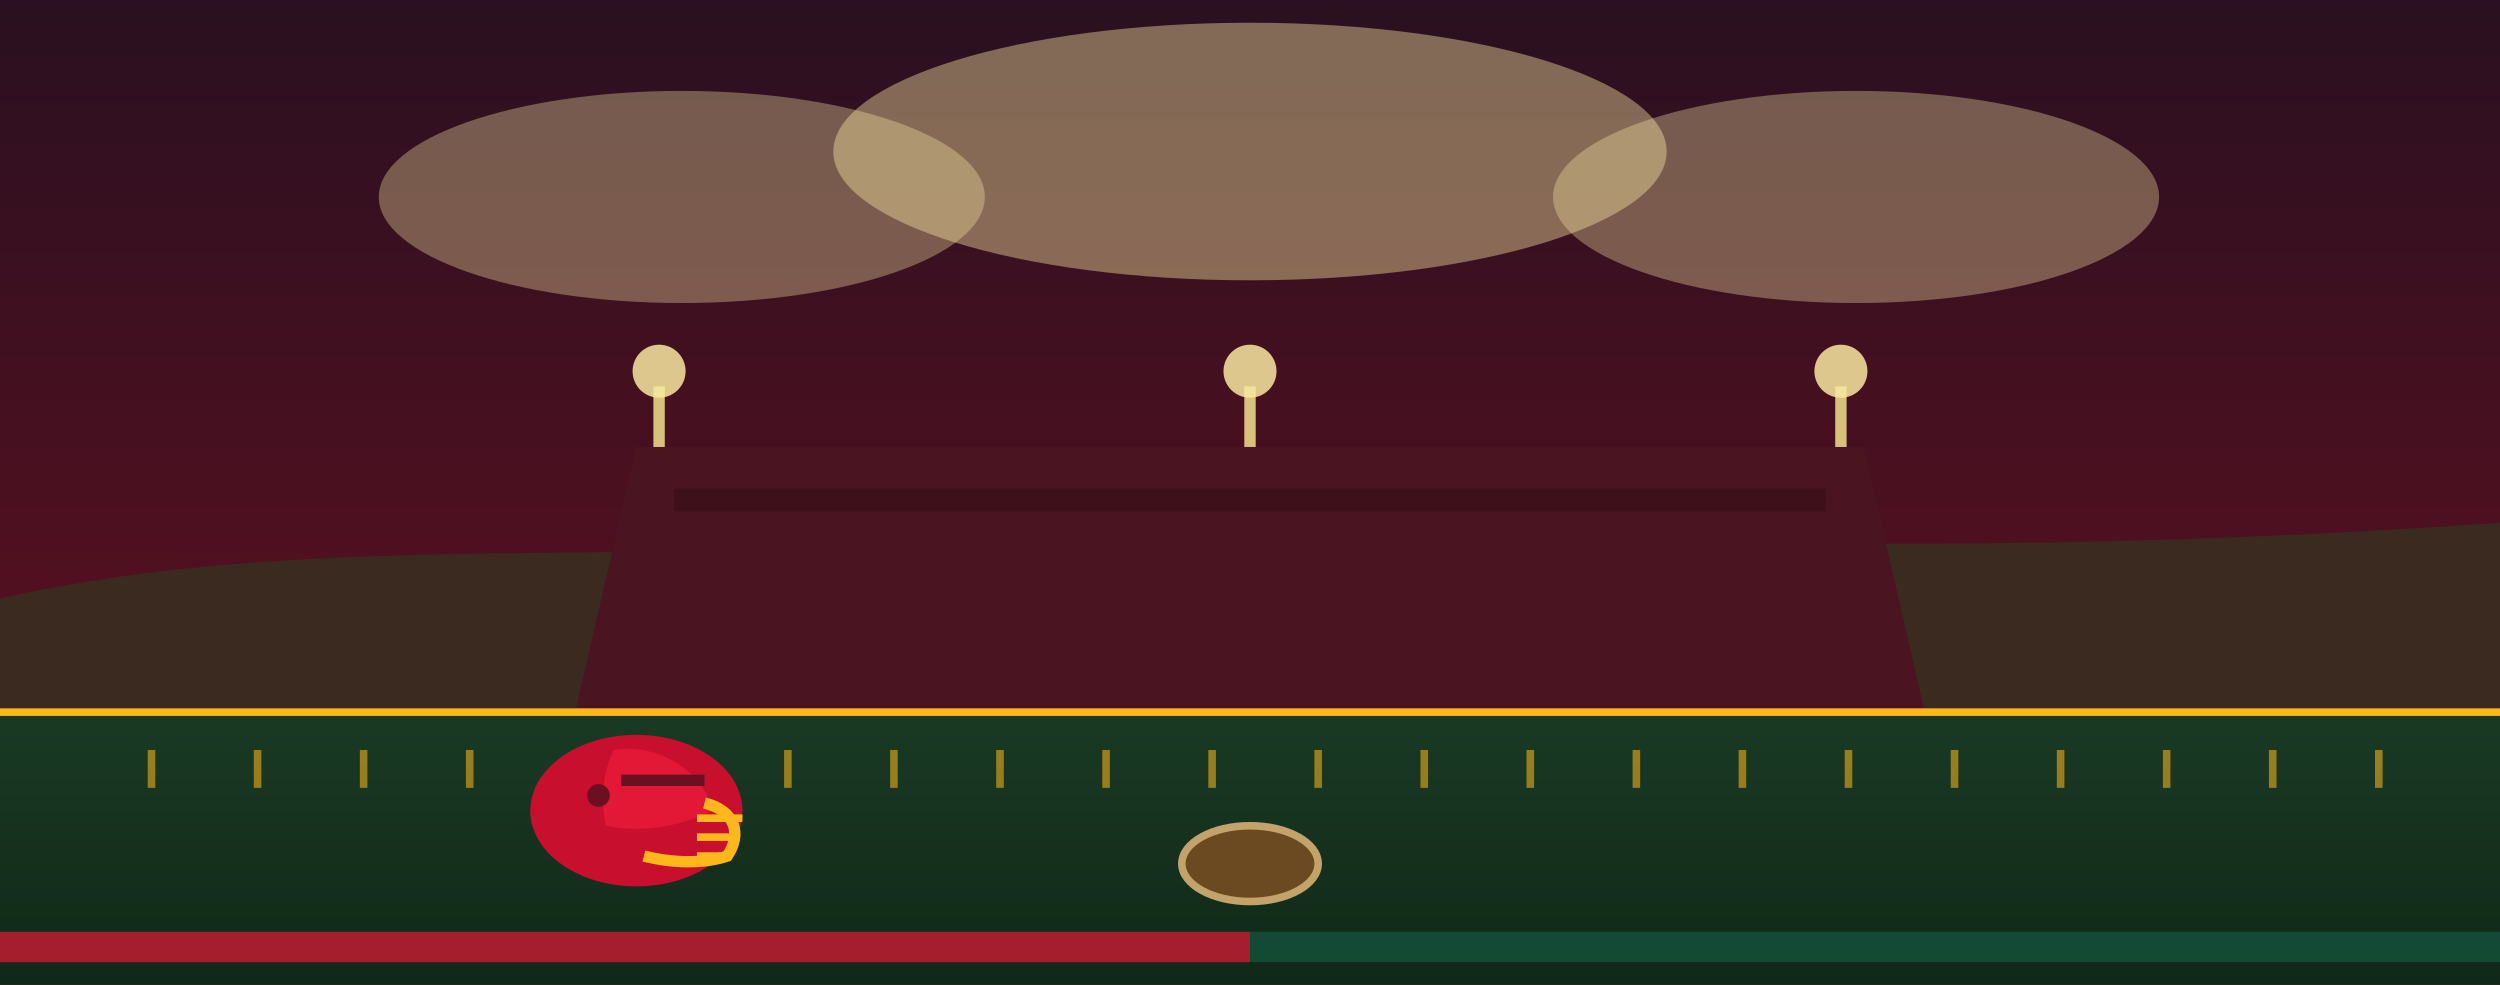
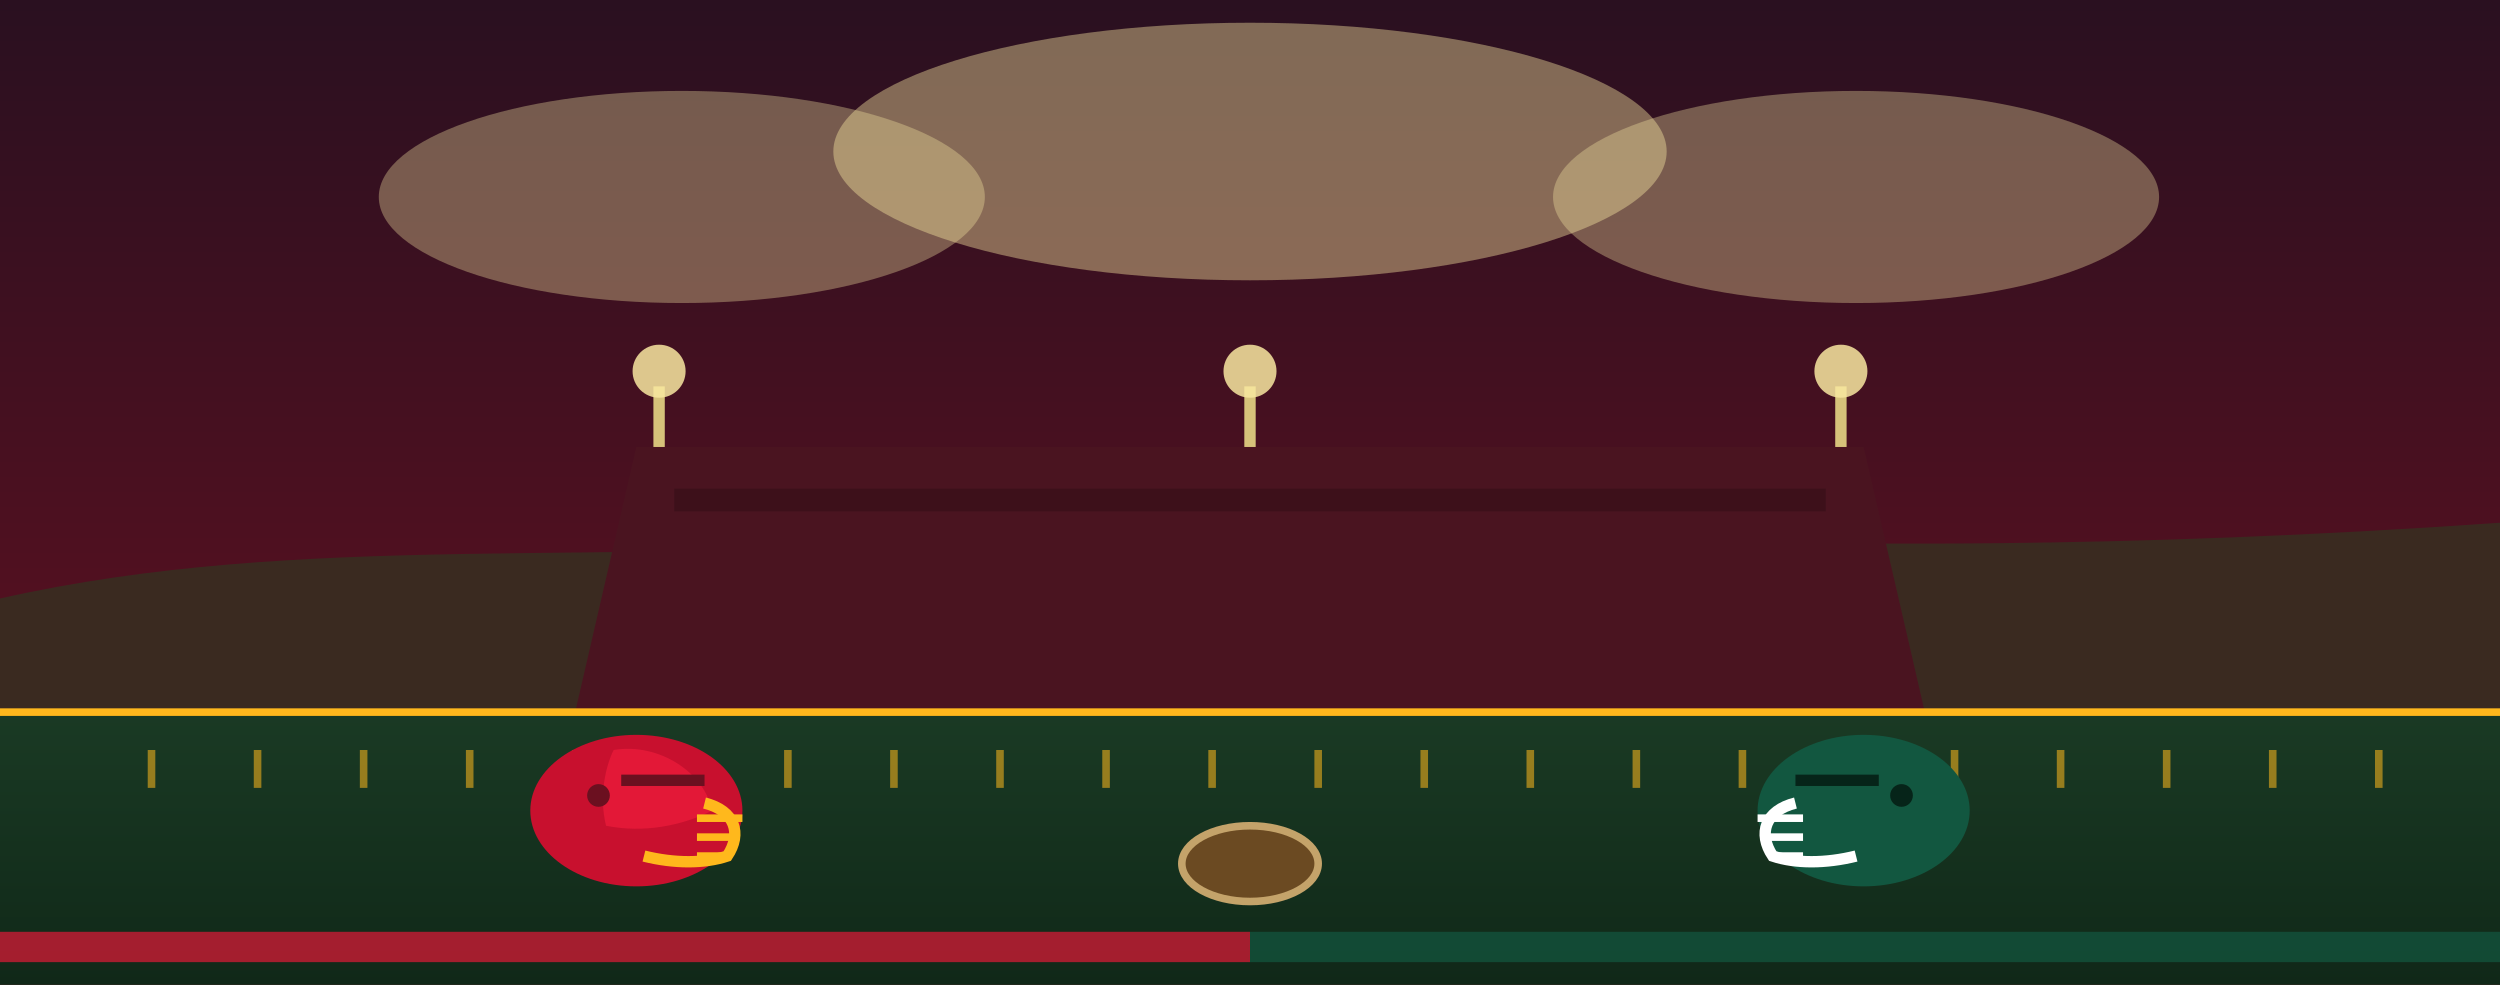
<svg xmlns="http://www.w3.org/2000/svg" viewBox="0 0 660 260" width="660" height="260" class="nrt-event-illustration" role="img">
  <defs>
    <linearGradient id="reviewhomenyj-sky" x1="0" y1="0" x2="0" y2="1">
      <stop offset="0%" stop-color="#2A1020" />
      <stop offset="100%" stop-color="#6B1020" />
    </linearGradient>
    <linearGradient id="reviewhomenyj-field" x1="0" y1="0" x2="0" y2="1">
      <stop offset="0%" stop-color="#1A3A24" />
      <stop offset="100%" stop-color="#102818" />
    </linearGradient>
  </defs>
  <rect width="660" height="260" fill="url(#reviewhomenyj-sky)" />
  <path d="M0 158 C80 140 160 150 260 142 C360 134 460 152 660 138 V190 H0Z" fill="#3A2A20" />
  <ellipse cx="180" cy="52" rx="80" ry="28" fill="#F6E7A2" opacity=".35" />
  <ellipse cx="330" cy="40" rx="110" ry="34" fill="#F8E7A0" opacity=".42" />
  <ellipse cx="490" cy="52" rx="80" ry="28" fill="#F6E7A2" opacity=".35" />
  <path d="M150,196 L168,118 H492 L510,196 Z" fill="#4A1420" />
  <path d="M178,132 H482" stroke="#000" opacity=".18" stroke-width="6" />
  <path d="M174,118 v-16" stroke="#D6C27A" stroke-width="3" />
  <circle cx="174" cy="98" r="7" fill="#F8E7A0" opacity=".85" />
  <path d="M330,118 v-16" stroke="#D6C27A" stroke-width="3" />
  <circle cx="330" cy="98" r="7" fill="#F8E7A0" opacity=".85" />
  <path d="M486,118 v-16" stroke="#D6C27A" stroke-width="3" />
  <circle cx="486" cy="98" r="7" fill="#F8E7A0" opacity=".85" />
  <rect x="0" y="188" width="660" height="72" fill="url(#reviewhomenyj-field)" />
  <path d="M0 188h660" stroke="#FFB81C" stroke-width="2" />
  <path d="M40 198v10" stroke="#FFB81C" stroke-width="2" opacity=".55" />
  <path d="M68 198v10" stroke="#FFB81C" stroke-width="2" opacity=".55" />
  <path d="M96 198v10" stroke="#FFB81C" stroke-width="2" opacity=".55" />
  <path d="M124 198v10" stroke="#FFB81C" stroke-width="2" opacity=".55" />
  <path d="M152 198v10" stroke="#FFB81C" stroke-width="2" opacity=".55" />
  <path d="M180 198v10" stroke="#FFB81C" stroke-width="2" opacity=".55" />
  <path d="M208 198v10" stroke="#FFB81C" stroke-width="2" opacity=".55" />
  <path d="M236 198v10" stroke="#FFB81C" stroke-width="2" opacity=".55" />
  <path d="M264 198v10" stroke="#FFB81C" stroke-width="2" opacity=".55" />
  <path d="M292 198v10" stroke="#FFB81C" stroke-width="2" opacity=".55" />
  <path d="M320 198v10" stroke="#FFB81C" stroke-width="2" opacity=".55" />
  <path d="M348 198v10" stroke="#FFB81C" stroke-width="2" opacity=".55" />
  <path d="M376 198v10" stroke="#FFB81C" stroke-width="2" opacity=".55" />
  <path d="M404 198v10" stroke="#FFB81C" stroke-width="2" opacity=".55" />
  <path d="M432 198v10" stroke="#FFB81C" stroke-width="2" opacity=".55" />
  <path d="M460 198v10" stroke="#FFB81C" stroke-width="2" opacity=".55" />
  <path d="M488 198v10" stroke="#FFB81C" stroke-width="2" opacity=".55" />
  <path d="M516 198v10" stroke="#FFB81C" stroke-width="2" opacity=".55" />
  <path d="M544 198v10" stroke="#FFB81C" stroke-width="2" opacity=".55" />
  <path d="M572 198v10" stroke="#FFB81C" stroke-width="2" opacity=".55" />
  <path d="M600 198v10" stroke="#FFB81C" stroke-width="2" opacity=".55" />
  <path d="M628 198v10" stroke="#FFB81C" stroke-width="2" opacity=".55" />
  <ellipse cx="330" cy="228" rx="18" ry="10" fill="#6B4A22" stroke="#C4A36A" stroke-width="2" />
  <g transform="translate(168,214) scale(1,1)">
    <ellipse cx="0" cy="0" rx="28" ry="20" fill="#C8102E" />
    <path d="M-6-16c12-2 24 6 26 16c-8 4-18 6-28 4c-2-8 0-16 2-20z" fill="#E31837" />
    <path d="M-4-8h22" stroke="#6B1020" stroke-width="3" fill="none" />
    <path d="M18-2c8 2 10 8 6 14c-6 2-14 2-22 0" fill="none" stroke="#FFB81C" stroke-width="3" />
    <path d="M16 2h12M16 7h11M16 12h9" stroke="#FFB81C" stroke-width="2" />
    <circle cx="-10" cy="-4" r="3" fill="#6B1020" />
  </g>
-   <g transform="translate(-492,214) scale(-1,1)">
+   <g transform="translate(492,214) scale(-1,1)">
    <ellipse cx="0" cy="0" rx="28" ry="20" fill="#125740" />
    <path d="M-6-16c12-2 24 6 26 16c-8 4-18 6-28 4c-2-8 0-16 2-20z" fill="#125740" />
    <path d="M-4-8h22" stroke="#062419" stroke-width="3" fill="none" />
    <path d="M18-2c8 2 10 8 6 14c-6 2-14 2-22 0" fill="none" stroke="#FFFFFF" stroke-width="3" />
    <path d="M16 2h12M16 7h11M16 12h9" stroke="#FFFFFF" stroke-width="2" />
    <circle cx="-10" cy="-4" r="3" fill="#062419" />
  </g>
  <path d="M0 250h330" stroke="#E31837" stroke-width="8" opacity=".7" />
  <path d="M330 250h330" stroke="#125740" stroke-width="8" opacity=".7" />
</svg>
